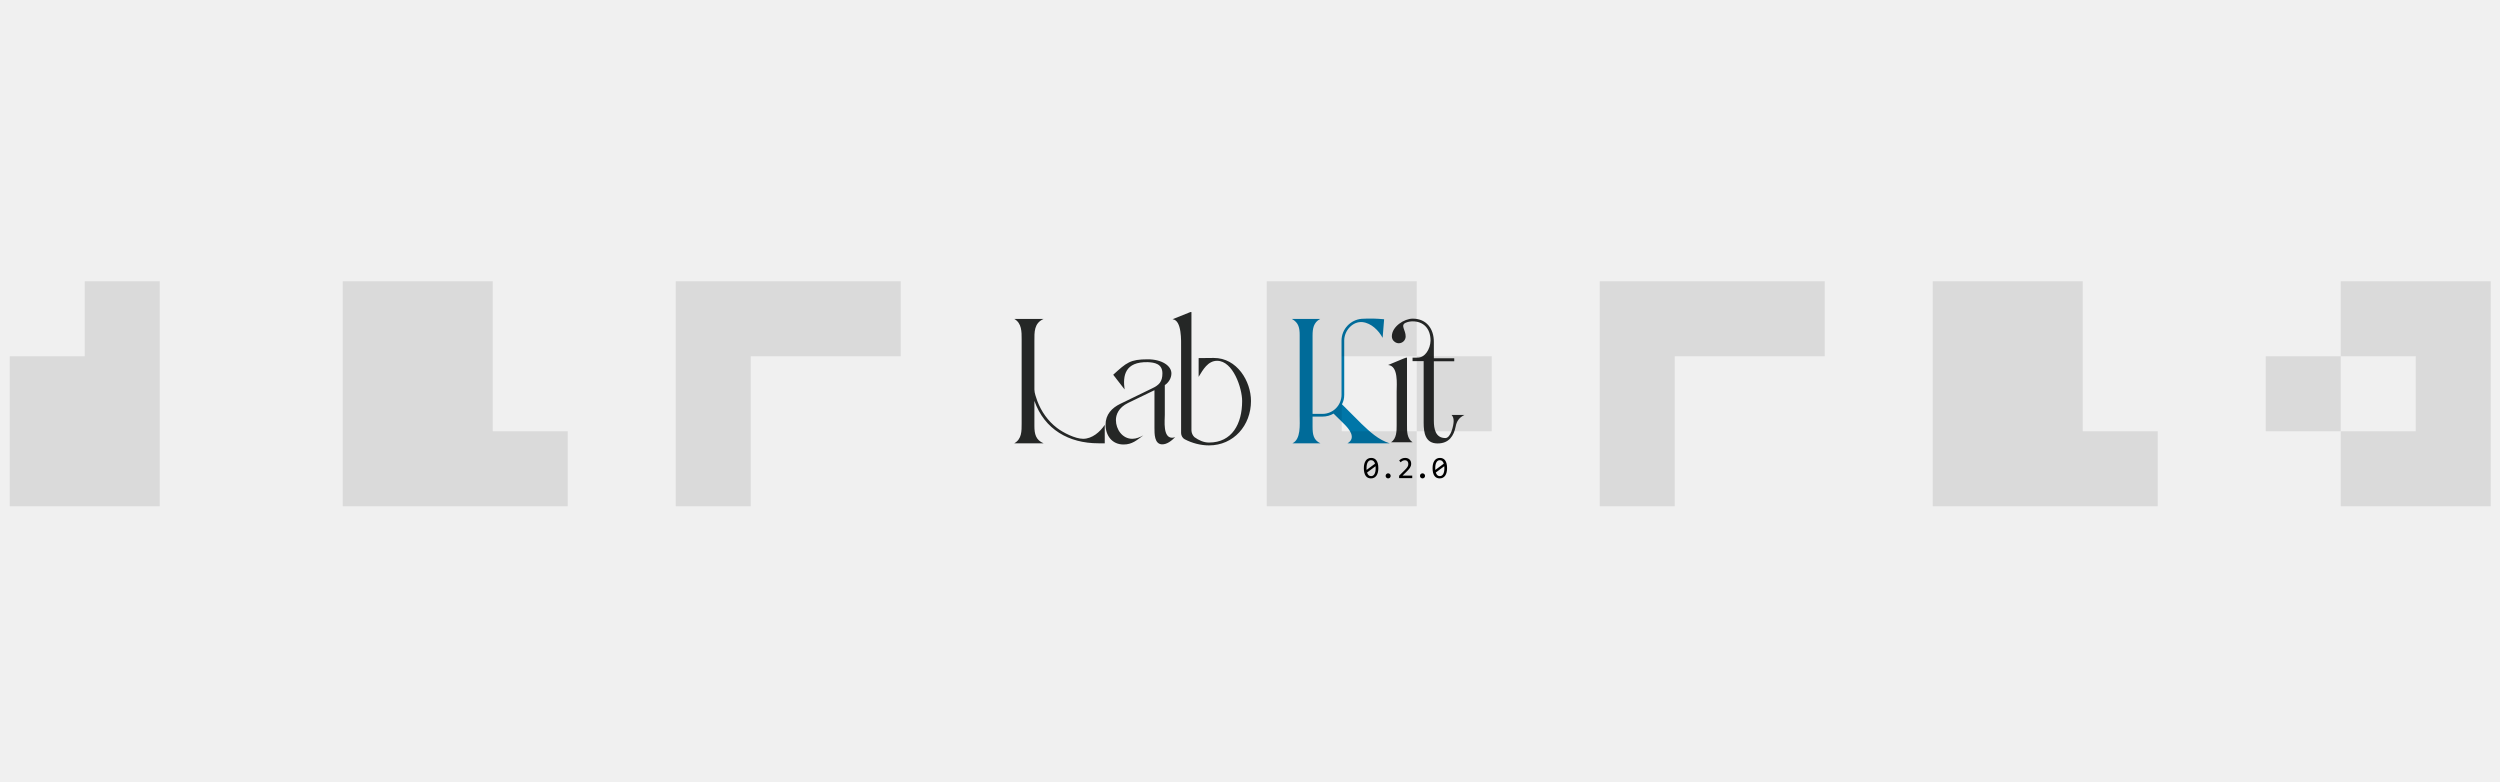
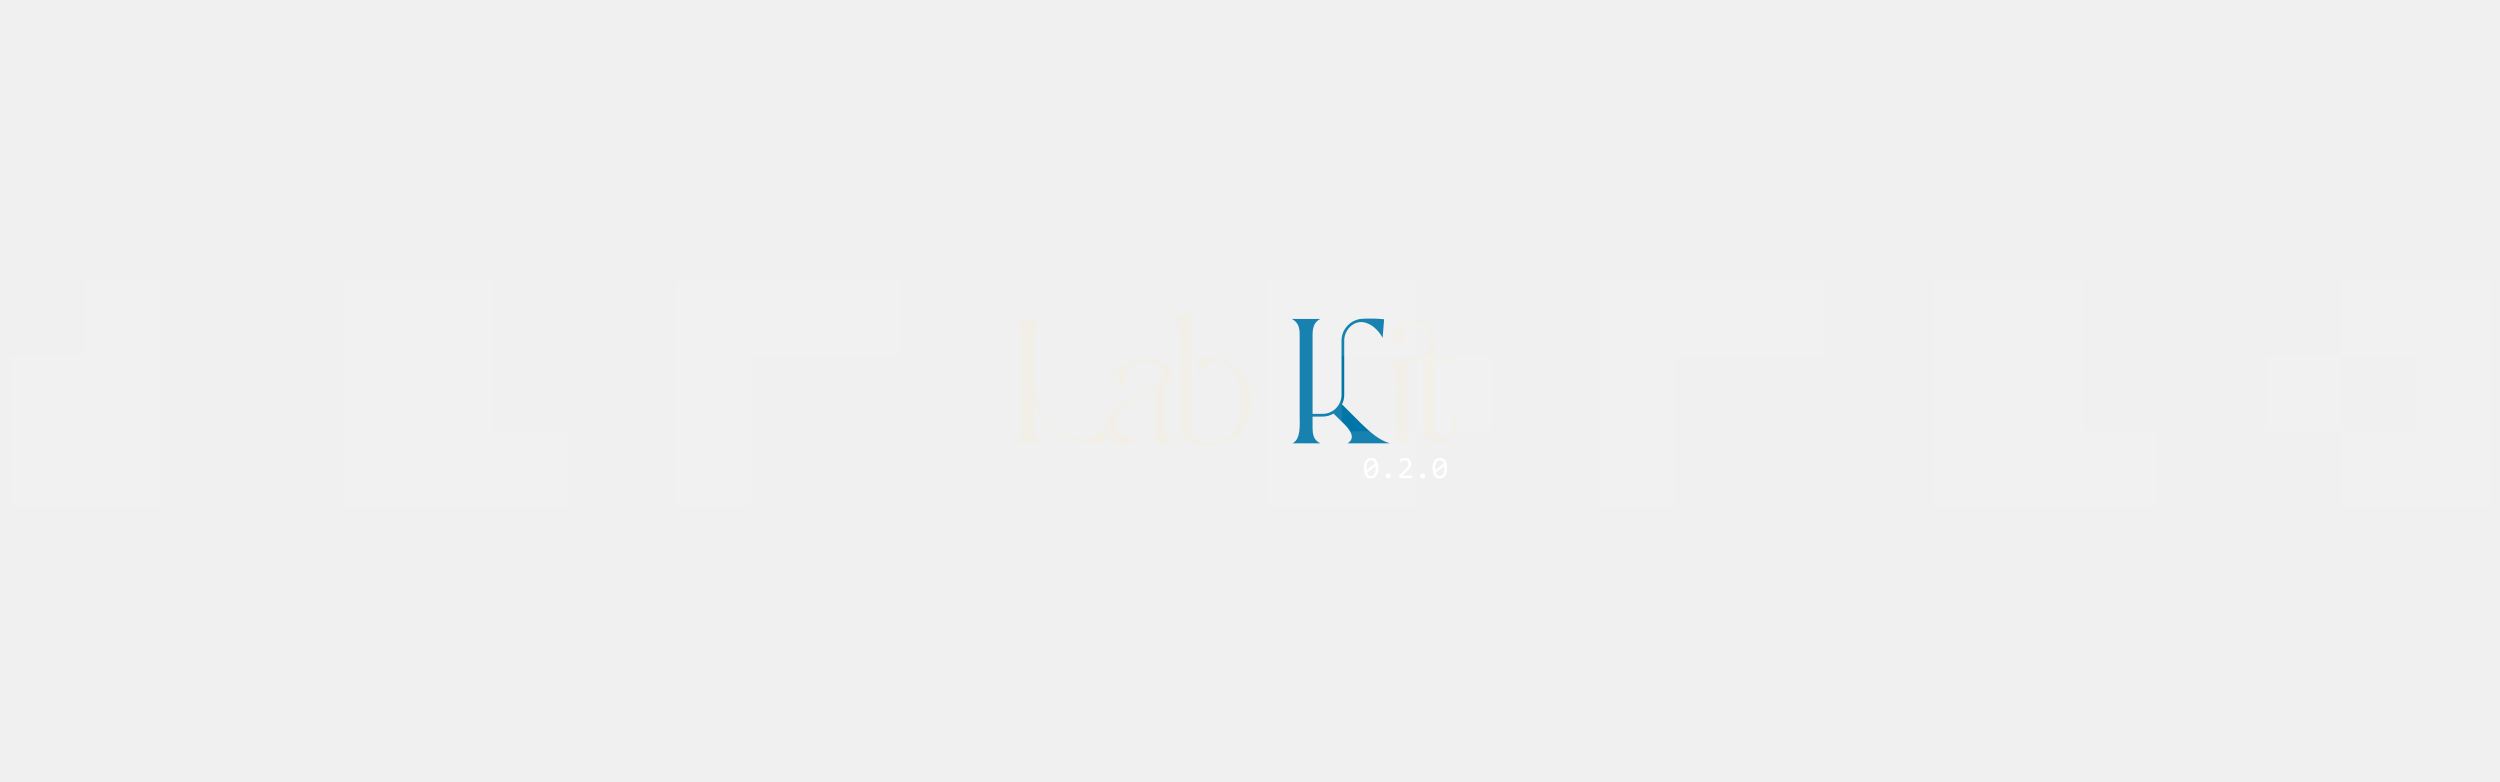
<svg xmlns="http://www.w3.org/2000/svg" width="800" height="250" viewBox="0 0 800 250" fill="none">
  <g clip-path="url(#clip0_684_145)">
-     <path d="M326.928 108.544C326.928 106.192 326.976 103.408 324.576 102.064H333.936C330.864 103.456 331.008 106.24 331.008 109.168V124.672C331.008 125.776 331.584 127.264 331.92 128.272C333.216 131.728 335.376 134.752 338.208 136.912C340.176 138.448 344.064 140.416 346.608 140.416C349.488 140.416 352.032 138.208 353.52 135.952V141.856H351.504C342.048 141.856 334.224 137.44 331.008 128.272V136.336C331.008 138.832 331.44 140.8 333.936 141.856H324.576C326.976 140.464 326.928 138.016 326.928 135.424V108.544ZM359.539 142.24C355.843 142.24 353.779 139.36 353.779 135.904C353.779 132.64 355.795 130.528 358.483 129.232L368.755 124.24C370.867 123.232 371.971 122.176 371.971 119.488C371.971 116.416 369.475 115.984 367.267 115.888C359.971 115.744 359.251 120.208 359.875 124.624L356.227 119.92C360.499 116.032 361.651 114.976 367.267 114.976C371.779 114.976 374.851 117.04 374.851 119.488C374.851 120.976 373.987 122.416 372.739 123.232V132.736C372.739 134.56 372.067 140.08 375.091 140.08C375.427 140.08 375.715 139.984 376.051 139.888C374.947 140.992 373.459 142.24 371.827 142.192C369.379 142.096 369.427 138.784 369.427 136.912V124.864L360.979 128.944C357.907 130.432 357.091 132.736 357.091 134.416C357.091 137.392 359.155 140.416 362.323 140.416C363.619 140.416 364.819 139.888 365.875 139.312C363.763 140.848 362.323 142.24 359.539 142.24ZM375.213 102.16L380.925 99.856H381.261V137.68C381.261 138.496 381.645 139.36 382.221 139.888C383.613 140.896 385.197 141.616 386.877 141.616C394.269 141.616 397.485 135.616 397.485 128.32C397.485 124.24 394.605 115.456 389.469 115.456C386.541 115.456 384.957 118.288 383.565 120.592V114.592C385.821 114.544 386.157 114.544 388.365 114.544C395.901 114.496 400.317 122.08 400.317 128.32C400.317 136.144 394.749 142.528 386.877 142.528C384.237 142.528 381.453 141.808 379.101 140.56C378.429 140.224 377.949 139.36 377.949 138.592V111.376C377.949 109.12 378.237 102.448 375.213 102.16ZM446.209 109.312C445.681 108.928 445.393 108.304 445.393 107.632C445.393 104.512 449.329 101.968 452.065 101.968C456.577 101.968 458.833 105.328 458.833 109.36V114.64H465.361V115.6H458.833V134.656C458.833 137.152 459.313 140.176 462.529 140.176C464.257 140.176 465.169 136.096 465.169 134.752C465.169 134.032 465.025 133.312 464.497 132.784H468.625C466.945 133.6 466.129 134.752 465.793 136.576C465.217 139.408 463.729 141.904 460.033 141.904C456.049 141.904 455.569 138.4 455.569 135.28V115.552H452.017V114.448H453.553C456.049 114.496 457.681 111.664 457.777 109.024C457.777 104.944 455.329 102.832 452.065 102.832C451.345 102.832 450.529 102.976 449.857 103.264C447.985 104.08 449.857 105.616 449.809 107.68C449.809 108.88 448.801 109.84 447.601 109.84C447.121 109.84 446.593 109.648 446.209 109.312ZM444.193 116.8L449.041 114.784L449.953 114.448H450.241V136.048C450.241 137.968 450.193 140.32 452.017 141.52H445.153C446.929 140.32 446.929 137.92 446.929 136.048V125.248C446.929 122.992 447.553 117.088 444.193 116.8Z" fill="#252726" />
+     <path d="M326.928 108.544C326.928 106.192 326.976 103.408 324.576 102.064H333.936C330.864 103.456 331.008 106.24 331.008 109.168V124.672C331.008 125.776 331.584 127.264 331.92 128.272C333.216 131.728 335.376 134.752 338.208 136.912C340.176 138.448 344.064 140.416 346.608 140.416C349.488 140.416 352.032 138.208 353.52 135.952V141.856H351.504C342.048 141.856 334.224 137.44 331.008 128.272V136.336C331.008 138.832 331.44 140.8 333.936 141.856H324.576C326.976 140.464 326.928 138.016 326.928 135.424V108.544ZM359.539 142.24C355.843 142.24 353.779 139.36 353.779 135.904C353.779 132.64 355.795 130.528 358.483 129.232L368.755 124.24C370.867 123.232 371.971 122.176 371.971 119.488C371.971 116.416 369.475 115.984 367.267 115.888C359.971 115.744 359.251 120.208 359.875 124.624L356.227 119.92C360.499 116.032 361.651 114.976 367.267 114.976C371.779 114.976 374.851 117.04 374.851 119.488C374.851 120.976 373.987 122.416 372.739 123.232V132.736C372.739 134.56 372.067 140.08 375.091 140.08C375.427 140.08 375.715 139.984 376.051 139.888C374.947 140.992 373.459 142.24 371.827 142.192C369.379 142.096 369.427 138.784 369.427 136.912V124.864L360.979 128.944C357.907 130.432 357.091 132.736 357.091 134.416C357.091 137.392 359.155 140.416 362.323 140.416C363.619 140.416 364.819 139.888 365.875 139.312C363.763 140.848 362.323 142.24 359.539 142.24ZM375.213 102.16L380.925 99.856H381.261V137.68C381.261 138.496 381.645 139.36 382.221 139.888C383.613 140.896 385.197 141.616 386.877 141.616C394.269 141.616 397.485 135.616 397.485 128.32C397.485 124.24 394.605 115.456 389.469 115.456C386.541 115.456 384.957 118.288 383.565 120.592V114.592C385.821 114.544 386.157 114.544 388.365 114.544C395.901 114.496 400.317 122.08 400.317 128.32C400.317 136.144 394.749 142.528 386.877 142.528C384.237 142.528 381.453 141.808 379.101 140.56C378.429 140.224 377.949 139.36 377.949 138.592V111.376C377.949 109.12 378.237 102.448 375.213 102.16ZM446.209 109.312C445.681 108.928 445.393 108.304 445.393 107.632C445.393 104.512 449.329 101.968 452.065 101.968C456.577 101.968 458.833 105.328 458.833 109.36V114.64H465.361V115.6H458.833V134.656C458.833 137.152 459.313 140.176 462.529 140.176C464.257 140.176 465.169 136.096 465.169 134.752C465.169 134.032 465.025 133.312 464.497 132.784H468.625C466.945 133.6 466.129 134.752 465.793 136.576C465.217 139.408 463.729 141.904 460.033 141.904C456.049 141.904 455.569 138.4 455.569 135.28V115.552H452.017V114.448H453.553C456.049 114.496 457.681 111.664 457.777 109.024C457.777 104.944 455.329 102.832 452.065 102.832C451.345 102.832 450.529 102.976 449.857 103.264C447.985 104.08 449.857 105.616 449.809 107.68C449.809 108.88 448.801 109.84 447.601 109.84C447.121 109.84 446.593 109.648 446.209 109.312ZM444.193 116.8L449.041 114.784L449.953 114.448H450.241V136.048C450.241 137.968 450.193 140.32 452.017 141.52H445.153C446.929 140.32 446.929 137.92 446.929 136.048V125.248C446.929 122.992 447.553 117.088 444.193 116.8Z" fill="#F1EFE7" />
    <path d="M413.4 102.064H422.472C420.312 103.168 420.024 105.184 420.024 107.392V132.448H423.144C426.6 132.448 429.288 129.664 429.288 126.352V108.976C429.288 105.328 432.168 102.304 435.768 102.016C438.456 101.872 440.28 101.92 442.92 102.16L442.44 108.112C441.192 105.76 438.792 103.36 435.96 103.072C432.888 102.784 430.152 105.76 430.152 108.976V126.352C430.152 127.456 429.912 128.464 429.432 129.376L435.672 135.616C438.36 138.16 441.096 140.752 444.696 141.856H431.208C434.136 140.128 431.688 137.2 430.056 135.616L426.744 132.352C425.688 132.976 424.488 133.312 423.144 133.312H420.024V136.576C420.024 138.928 420.264 140.8 422.52 141.856H413.592C416.328 140.512 415.896 135.952 415.896 133.072V107.296C415.896 104.992 415.608 103.264 413.4 102.064Z" fill="#0076A8" />
-     <path d="M441.068 149.812C441.068 150.3 441.02 150.746 440.922 151.149C440.824 151.55 440.676 151.895 440.478 152.185C440.279 152.471 440.032 152.694 439.735 152.854C439.442 153.01 439.097 153.088 438.7 153.088C438.358 153.088 438.048 153.024 437.768 152.897C437.488 152.767 437.248 152.569 437.05 152.302C436.851 152.035 436.698 151.695 436.591 151.281C436.483 150.868 436.43 150.378 436.43 149.812C436.43 149.323 436.479 148.877 436.576 148.474C436.677 148.07 436.825 147.725 437.021 147.438C437.219 147.149 437.466 146.926 437.763 146.77C438.059 146.61 438.404 146.53 438.798 146.53C439.14 146.53 439.451 146.595 439.73 146.726C440.01 146.853 440.25 147.051 440.448 147.321C440.647 147.588 440.8 147.928 440.907 148.342C441.015 148.755 441.068 149.245 441.068 149.812ZM440.209 149.841C440.209 149.73 440.204 149.621 440.194 149.514C440.188 149.403 440.18 149.296 440.17 149.191L437.47 151.198C437.519 151.368 437.58 151.524 437.655 151.667C437.73 151.81 437.82 151.934 437.924 152.038C438.031 152.139 438.152 152.219 438.285 152.277C438.422 152.333 438.576 152.36 438.749 152.36C438.97 152.36 439.171 152.307 439.35 152.199C439.532 152.092 439.687 151.932 439.813 151.721C439.94 151.509 440.038 151.247 440.106 150.935C440.175 150.619 440.209 150.254 440.209 149.841ZM437.289 149.782C437.289 149.883 437.289 149.984 437.289 150.085C437.292 150.186 437.299 150.284 437.309 150.378L440.009 148.381C439.96 148.215 439.898 148.063 439.823 147.927C439.748 147.79 439.659 147.673 439.555 147.575C439.451 147.474 439.332 147.396 439.198 147.341C439.065 147.285 438.915 147.258 438.749 147.258C438.528 147.258 438.326 147.312 438.144 147.419C437.965 147.526 437.812 147.688 437.685 147.902C437.558 148.114 437.46 148.378 437.392 148.693C437.323 149.006 437.289 149.369 437.289 149.782ZM444.208 151.462C444.319 151.462 444.423 151.483 444.521 151.525C444.621 151.568 444.708 151.626 444.779 151.701C444.854 151.776 444.913 151.864 444.955 151.965C444.997 152.062 445.019 152.168 445.019 152.282C445.019 152.393 444.997 152.497 444.955 152.595C444.913 152.692 444.854 152.779 444.779 152.854C444.708 152.925 444.621 152.982 444.521 153.024C444.423 153.067 444.319 153.088 444.208 153.088C444.094 153.088 443.988 153.067 443.891 153.024C443.793 152.982 443.707 152.925 443.632 152.854C443.56 152.779 443.503 152.692 443.461 152.595C443.419 152.497 443.397 152.393 443.397 152.282C443.397 152.168 443.419 152.062 443.461 151.965C443.503 151.864 443.56 151.776 443.632 151.701C443.707 151.626 443.793 151.568 443.891 151.525C443.988 151.483 444.094 151.462 444.208 151.462ZM451.918 153H447.714V152.238L449.364 150.598C449.634 150.331 449.854 150.1 450.023 149.904C450.193 149.709 450.325 149.532 450.419 149.372C450.513 149.209 450.577 149.056 450.609 148.913C450.642 148.77 450.658 148.615 450.658 148.449C450.658 148.293 450.637 148.145 450.595 148.005C450.552 147.862 450.487 147.736 450.399 147.629C450.312 147.521 450.198 147.437 450.058 147.375C449.918 147.313 449.75 147.282 449.555 147.282C449.285 147.282 449.039 147.342 448.817 147.463C448.596 147.583 448.393 147.74 448.207 147.932L447.738 147.37C447.979 147.116 448.256 146.913 448.568 146.76C448.884 146.607 449.25 146.53 449.667 146.53C449.95 146.53 450.207 146.573 450.438 146.657C450.673 146.742 450.875 146.864 451.044 147.023C451.213 147.183 451.343 147.378 451.435 147.609C451.529 147.84 451.576 148.101 451.576 148.391C451.576 148.635 451.544 148.861 451.479 149.069C451.413 149.278 451.314 149.486 451.181 149.694C451.05 149.899 450.884 150.113 450.683 150.334C450.484 150.555 450.248 150.798 449.975 151.062L448.817 152.189H451.918V153ZM455.204 151.462C455.315 151.462 455.419 151.483 455.517 151.525C455.618 151.568 455.704 151.626 455.775 151.701C455.85 151.776 455.909 151.864 455.951 151.965C455.993 152.062 456.015 152.168 456.015 152.282C456.015 152.393 455.993 152.497 455.951 152.595C455.909 152.692 455.85 152.779 455.775 152.854C455.704 152.925 455.618 152.982 455.517 153.024C455.419 153.067 455.315 153.088 455.204 153.088C455.09 153.088 454.984 153.067 454.887 153.024C454.789 152.982 454.703 152.925 454.628 152.854C454.556 152.779 454.499 152.692 454.457 152.595C454.415 152.497 454.394 152.393 454.394 152.282C454.394 152.168 454.415 152.062 454.457 151.965C454.499 151.864 454.556 151.776 454.628 151.701C454.703 151.626 454.789 151.568 454.887 151.525C454.984 151.483 455.09 151.462 455.204 151.462ZM463.061 149.812C463.061 150.3 463.012 150.746 462.914 151.149C462.816 151.55 462.668 151.895 462.47 152.185C462.271 152.471 462.024 152.694 461.728 152.854C461.435 153.01 461.09 153.088 460.692 153.088C460.351 153.088 460.04 153.024 459.76 152.897C459.48 152.767 459.241 152.569 459.042 152.302C458.843 152.035 458.69 151.695 458.583 151.281C458.476 150.868 458.422 150.378 458.422 149.812C458.422 149.323 458.471 148.877 458.568 148.474C458.669 148.07 458.817 147.725 459.013 147.438C459.211 147.149 459.459 146.926 459.755 146.77C460.051 146.61 460.396 146.53 460.79 146.53C461.132 146.53 461.443 146.595 461.723 146.726C462.003 146.853 462.242 147.051 462.44 147.321C462.639 147.588 462.792 147.928 462.899 148.342C463.007 148.755 463.061 149.245 463.061 149.812ZM462.201 149.841C462.201 149.73 462.196 149.621 462.187 149.514C462.18 149.403 462.172 149.296 462.162 149.191L459.462 151.198C459.511 151.368 459.573 151.524 459.647 151.667C459.722 151.81 459.812 151.934 459.916 152.038C460.023 152.139 460.144 152.219 460.277 152.277C460.414 152.333 460.569 152.36 460.741 152.36C460.963 152.36 461.163 152.307 461.342 152.199C461.524 152.092 461.679 151.932 461.806 151.721C461.933 151.509 462.03 151.247 462.099 150.935C462.167 150.619 462.201 150.254 462.201 149.841ZM459.281 149.782C459.281 149.883 459.281 149.984 459.281 150.085C459.285 150.186 459.291 150.284 459.301 150.378L462.001 148.381C461.952 148.215 461.89 148.063 461.815 147.927C461.741 147.79 461.651 147.673 461.547 147.575C461.443 147.474 461.324 147.396 461.19 147.341C461.057 147.285 460.907 147.258 460.741 147.258C460.52 147.258 460.318 147.312 460.136 147.419C459.957 147.526 459.804 147.688 459.677 147.902C459.55 148.114 459.452 148.378 459.384 148.693C459.315 149.006 459.281 149.369 459.281 149.782Z" fill="black" />
-     <path d="M-210 126V90H-174H-138V102V114H-150H-162V126V138H-150H-138V150V162H-174H-210V126ZM-103.44 126V90H-79.44H-55.44V102V114H-43.44H-31.44V138V162H-43.44H-55.44V138V114H-67.44H-79.44V138V162H-91.44H-103.44V126ZM27.12 102V90H39.12H51.12V126V162H27.12H3.12V138V114H15.12H27.12V102ZM109.68 126V90H133.68H157.68V114V138H169.68H181.68V150V162H145.68H109.68V126ZM216.24 126V90H252.24H288.24V102V114H264.24H240.24V138V162H228.24H216.24V126ZM405.36 126V90H429.36H453.36V102V114H465.36H477.36V126V138H465.36H453.36V150V162H429.36H405.36V126ZM453.36 126V114H441.36H429.36V126V138H441.36H453.36V126ZM511.92 126V90H547.92H583.92V102V114H559.92H535.92V138V162H523.92H511.92V126ZM618.48 126V90H642.48H666.48V114V138H678.48H690.48V150V162H654.48H618.48V126ZM749.04 102V90H773.04H797.04V126V162H773.04H749.04V150V138H737.04H725.04V126V114H737.04H749.04V102ZM773.04 126V114H761.04H749.04V126V138H761.04H773.04V126ZM831.6 126V90H843.6H855.6V102V114H879.6H903.6V138V162H867.6H831.6V126ZM962.16 126V114H986.16H1010.16V126V138H998.16H986.16V150V162H962.16H938.16V150V138H950.16H962.16V126Z" fill="black" fill-opacity="0.09" />
+     <path d="M441.068 149.812C441.068 150.3 441.02 150.746 440.922 151.149C440.824 151.55 440.676 151.895 440.478 152.185C440.279 152.471 440.032 152.694 439.735 152.854C439.442 153.01 439.097 153.088 438.7 153.088C438.358 153.088 438.048 153.024 437.768 152.897C437.488 152.767 437.248 152.569 437.05 152.302C436.851 152.035 436.698 151.695 436.591 151.281C436.483 150.868 436.43 150.378 436.43 149.812C436.43 149.323 436.479 148.877 436.576 148.474C436.677 148.07 436.825 147.725 437.021 147.438C437.219 147.149 437.466 146.926 437.763 146.77C438.059 146.61 438.404 146.53 438.798 146.53C439.14 146.53 439.451 146.595 439.73 146.726C440.01 146.853 440.25 147.051 440.448 147.321C440.647 147.588 440.8 147.928 440.907 148.342C441.015 148.755 441.068 149.245 441.068 149.812ZM440.209 149.841C440.209 149.73 440.204 149.621 440.194 149.514C440.188 149.403 440.18 149.296 440.17 149.191L437.47 151.198C437.519 151.368 437.58 151.524 437.655 151.667C437.73 151.81 437.82 151.934 437.924 152.038C438.031 152.139 438.152 152.219 438.285 152.277C438.422 152.333 438.576 152.36 438.749 152.36C438.97 152.36 439.171 152.307 439.35 152.199C439.532 152.092 439.687 151.932 439.813 151.721C439.94 151.509 440.038 151.247 440.106 150.935C440.175 150.619 440.209 150.254 440.209 149.841ZM437.289 149.782C437.289 149.883 437.289 149.984 437.289 150.085C437.292 150.186 437.299 150.284 437.309 150.378L440.009 148.381C439.96 148.215 439.898 148.063 439.823 147.927C439.748 147.79 439.659 147.673 439.555 147.575C439.451 147.474 439.332 147.396 439.198 147.341C439.065 147.285 438.915 147.258 438.749 147.258C438.528 147.258 438.326 147.312 438.144 147.419C437.965 147.526 437.812 147.688 437.685 147.902C437.558 148.114 437.46 148.378 437.392 148.693C437.323 149.006 437.289 149.369 437.289 149.782ZM444.208 151.462C444.319 151.462 444.423 151.483 444.521 151.525C444.621 151.568 444.708 151.626 444.779 151.701C444.854 151.776 444.913 151.864 444.955 151.965C444.997 152.062 445.019 152.168 445.019 152.282C445.019 152.393 444.997 152.497 444.955 152.595C444.913 152.692 444.854 152.779 444.779 152.854C444.708 152.925 444.621 152.982 444.521 153.024C444.423 153.067 444.319 153.088 444.208 153.088C444.094 153.088 443.988 153.067 443.891 153.024C443.793 152.982 443.707 152.925 443.632 152.854C443.56 152.779 443.503 152.692 443.461 152.595C443.419 152.497 443.397 152.393 443.397 152.282C443.397 152.168 443.419 152.062 443.461 151.965C443.503 151.864 443.56 151.776 443.632 151.701C443.707 151.626 443.793 151.568 443.891 151.525C443.988 151.483 444.094 151.462 444.208 151.462ZM451.918 153H447.714V152.238L449.364 150.598C449.634 150.331 449.854 150.1 450.023 149.904C450.193 149.709 450.325 149.532 450.419 149.372C450.513 149.209 450.577 149.056 450.609 148.913C450.642 148.77 450.658 148.615 450.658 148.449C450.658 148.293 450.637 148.145 450.595 148.005C450.552 147.862 450.487 147.736 450.399 147.629C450.312 147.521 450.198 147.437 450.058 147.375C449.918 147.313 449.75 147.282 449.555 147.282C449.285 147.282 449.039 147.342 448.817 147.463C448.596 147.583 448.393 147.74 448.207 147.932L447.738 147.37C447.979 147.116 448.256 146.913 448.568 146.76C448.884 146.607 449.25 146.53 449.667 146.53C449.95 146.53 450.207 146.573 450.438 146.657C450.673 146.742 450.875 146.864 451.044 147.023C451.213 147.183 451.343 147.378 451.435 147.609C451.529 147.84 451.576 148.101 451.576 148.391C451.576 148.635 451.544 148.861 451.479 149.069C451.413 149.278 451.314 149.486 451.181 149.694C451.05 149.899 450.884 150.113 450.683 150.334C450.484 150.555 450.248 150.798 449.975 151.062L448.817 152.189H451.918V153ZM455.204 151.462C455.315 151.462 455.419 151.483 455.517 151.525C455.618 151.568 455.704 151.626 455.775 151.701C455.85 151.776 455.909 151.864 455.951 151.965C455.993 152.062 456.015 152.168 456.015 152.282C456.015 152.393 455.993 152.497 455.951 152.595C455.909 152.692 455.85 152.779 455.775 152.854C455.704 152.925 455.618 152.982 455.517 153.024C455.419 153.067 455.315 153.088 455.204 153.088C455.09 153.088 454.984 153.067 454.887 153.024C454.789 152.982 454.703 152.925 454.628 152.854C454.556 152.779 454.499 152.692 454.457 152.595C454.415 152.497 454.394 152.393 454.394 152.282C454.394 152.168 454.415 152.062 454.457 151.965C454.499 151.864 454.556 151.776 454.628 151.701C454.703 151.626 454.789 151.568 454.887 151.525C454.984 151.483 455.09 151.462 455.204 151.462ZM463.061 149.812C463.061 150.3 463.012 150.746 462.914 151.149C462.816 151.55 462.668 151.895 462.47 152.185C462.271 152.471 462.024 152.694 461.728 152.854C461.435 153.01 461.09 153.088 460.692 153.088C460.351 153.088 460.04 153.024 459.76 152.897C459.48 152.767 459.241 152.569 459.042 152.302C458.843 152.035 458.69 151.695 458.583 151.281C458.476 150.868 458.422 150.378 458.422 149.812C458.422 149.323 458.471 148.877 458.568 148.474C458.669 148.07 458.817 147.725 459.013 147.438C459.211 147.149 459.459 146.926 459.755 146.77C460.051 146.61 460.396 146.53 460.79 146.53C461.132 146.53 461.443 146.595 461.723 146.726C462.003 146.853 462.242 147.051 462.44 147.321C462.639 147.588 462.792 147.928 462.899 148.342C463.007 148.755 463.061 149.245 463.061 149.812ZM462.201 149.841C462.201 149.73 462.196 149.621 462.187 149.514C462.18 149.403 462.172 149.296 462.162 149.191L459.462 151.198C459.511 151.368 459.573 151.524 459.647 151.667C459.722 151.81 459.812 151.934 459.916 152.038C460.023 152.139 460.144 152.219 460.277 152.277C460.414 152.333 460.569 152.36 460.741 152.36C460.963 152.36 461.163 152.307 461.342 152.199C461.524 152.092 461.679 151.932 461.806 151.721C461.933 151.509 462.03 151.247 462.099 150.935C462.167 150.619 462.201 150.254 462.201 149.841ZM459.281 149.782C459.281 149.883 459.281 149.984 459.281 150.085C459.285 150.186 459.291 150.284 459.301 150.378L462.001 148.381C461.952 148.215 461.89 148.063 461.815 147.927C461.741 147.79 461.651 147.673 461.547 147.575C461.443 147.474 461.324 147.396 461.19 147.341C461.057 147.285 460.907 147.258 460.741 147.258C460.52 147.258 460.318 147.312 460.136 147.419C459.957 147.526 459.804 147.688 459.677 147.902C459.55 148.114 459.452 148.378 459.384 148.693C459.315 149.006 459.281 149.369 459.281 149.782Z" fill="white" />
+     <path d="M-210 126V90H-174H-138V102V114H-150H-162V126V138H-150H-138V150V162H-174H-210V126ZM-103.44 126V90H-79.44H-55.44V102V114H-43.44H-31.44V138V162H-43.44H-55.44V138V114H-67.44H-79.44V138V162H-91.44H-103.44V126ZM27.12 102V90H39.12H51.12V126V162H27.12H3.12V138V114H15.12H27.12V102ZM109.68 126V90H133.68H157.68V114V138H169.68H181.68V150V162H145.68H109.68V126ZM216.24 126V90H252.24H288.24V102V114H264.24H240.24V138V162H228.24H216.24V126ZM405.36 126V90H429.36H453.36V102V114H465.36H477.36V126V138H465.36H453.36V150V162H429.36H405.36V126ZM453.36 126V114H441.36H429.36V126V138H441.36H453.36V126ZM511.92 126V90H547.92H583.92V102V114H559.92H535.92V138V162H523.92H511.92V126ZM618.48 126V90H642.48H666.48V114V138H678.48H690.48V150V162H654.48H618.48V126ZM749.04 102V90H773.04H797.04V126V162H773.04H749.04V150V138H737.04H725.04V126V114H737.04H749.04V102ZM773.04 126V114H761.04H749.04V126V138H761.04H773.04V126ZM831.6 126V90H843.6H855.6V102V114H879.6H903.6V138V162H867.6H831.6V126ZM962.16 126V114H986.16H1010.16V126V138H998.16H986.16V150V162H962.16H938.16V150V138H950.16H962.16V126Z" fill="white" fill-opacity="0.09" />
  </g>
  <defs>
    <clipPath id="clip0_684_145">
      <rect width="800" height="250" fill="white" />
    </clipPath>
  </defs>
</svg>
